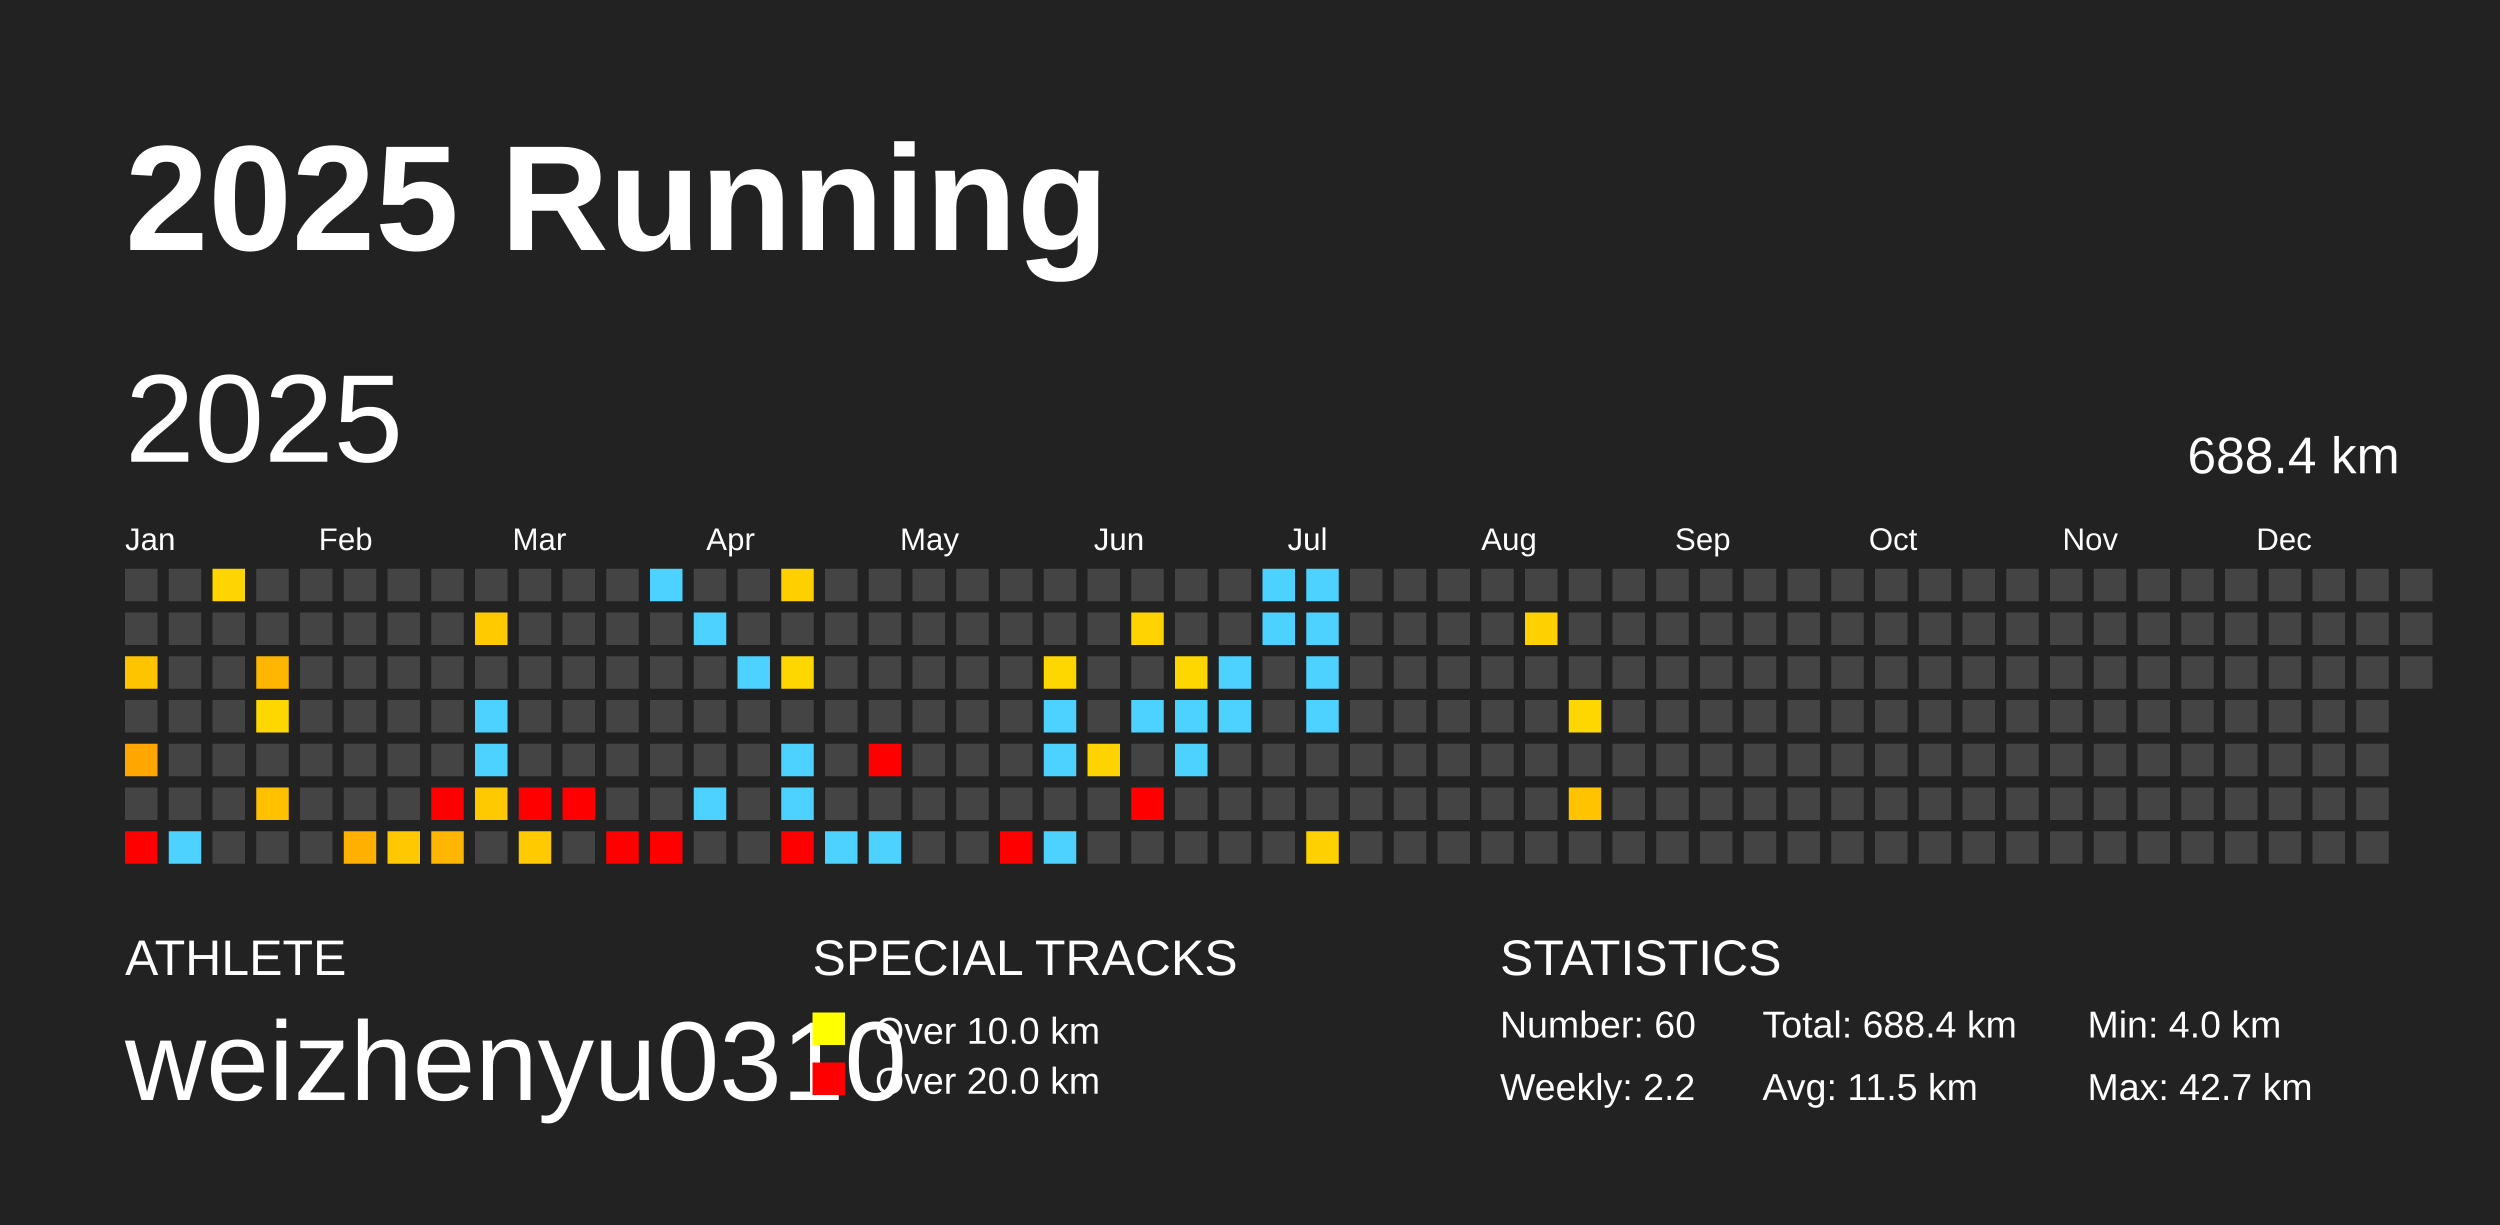
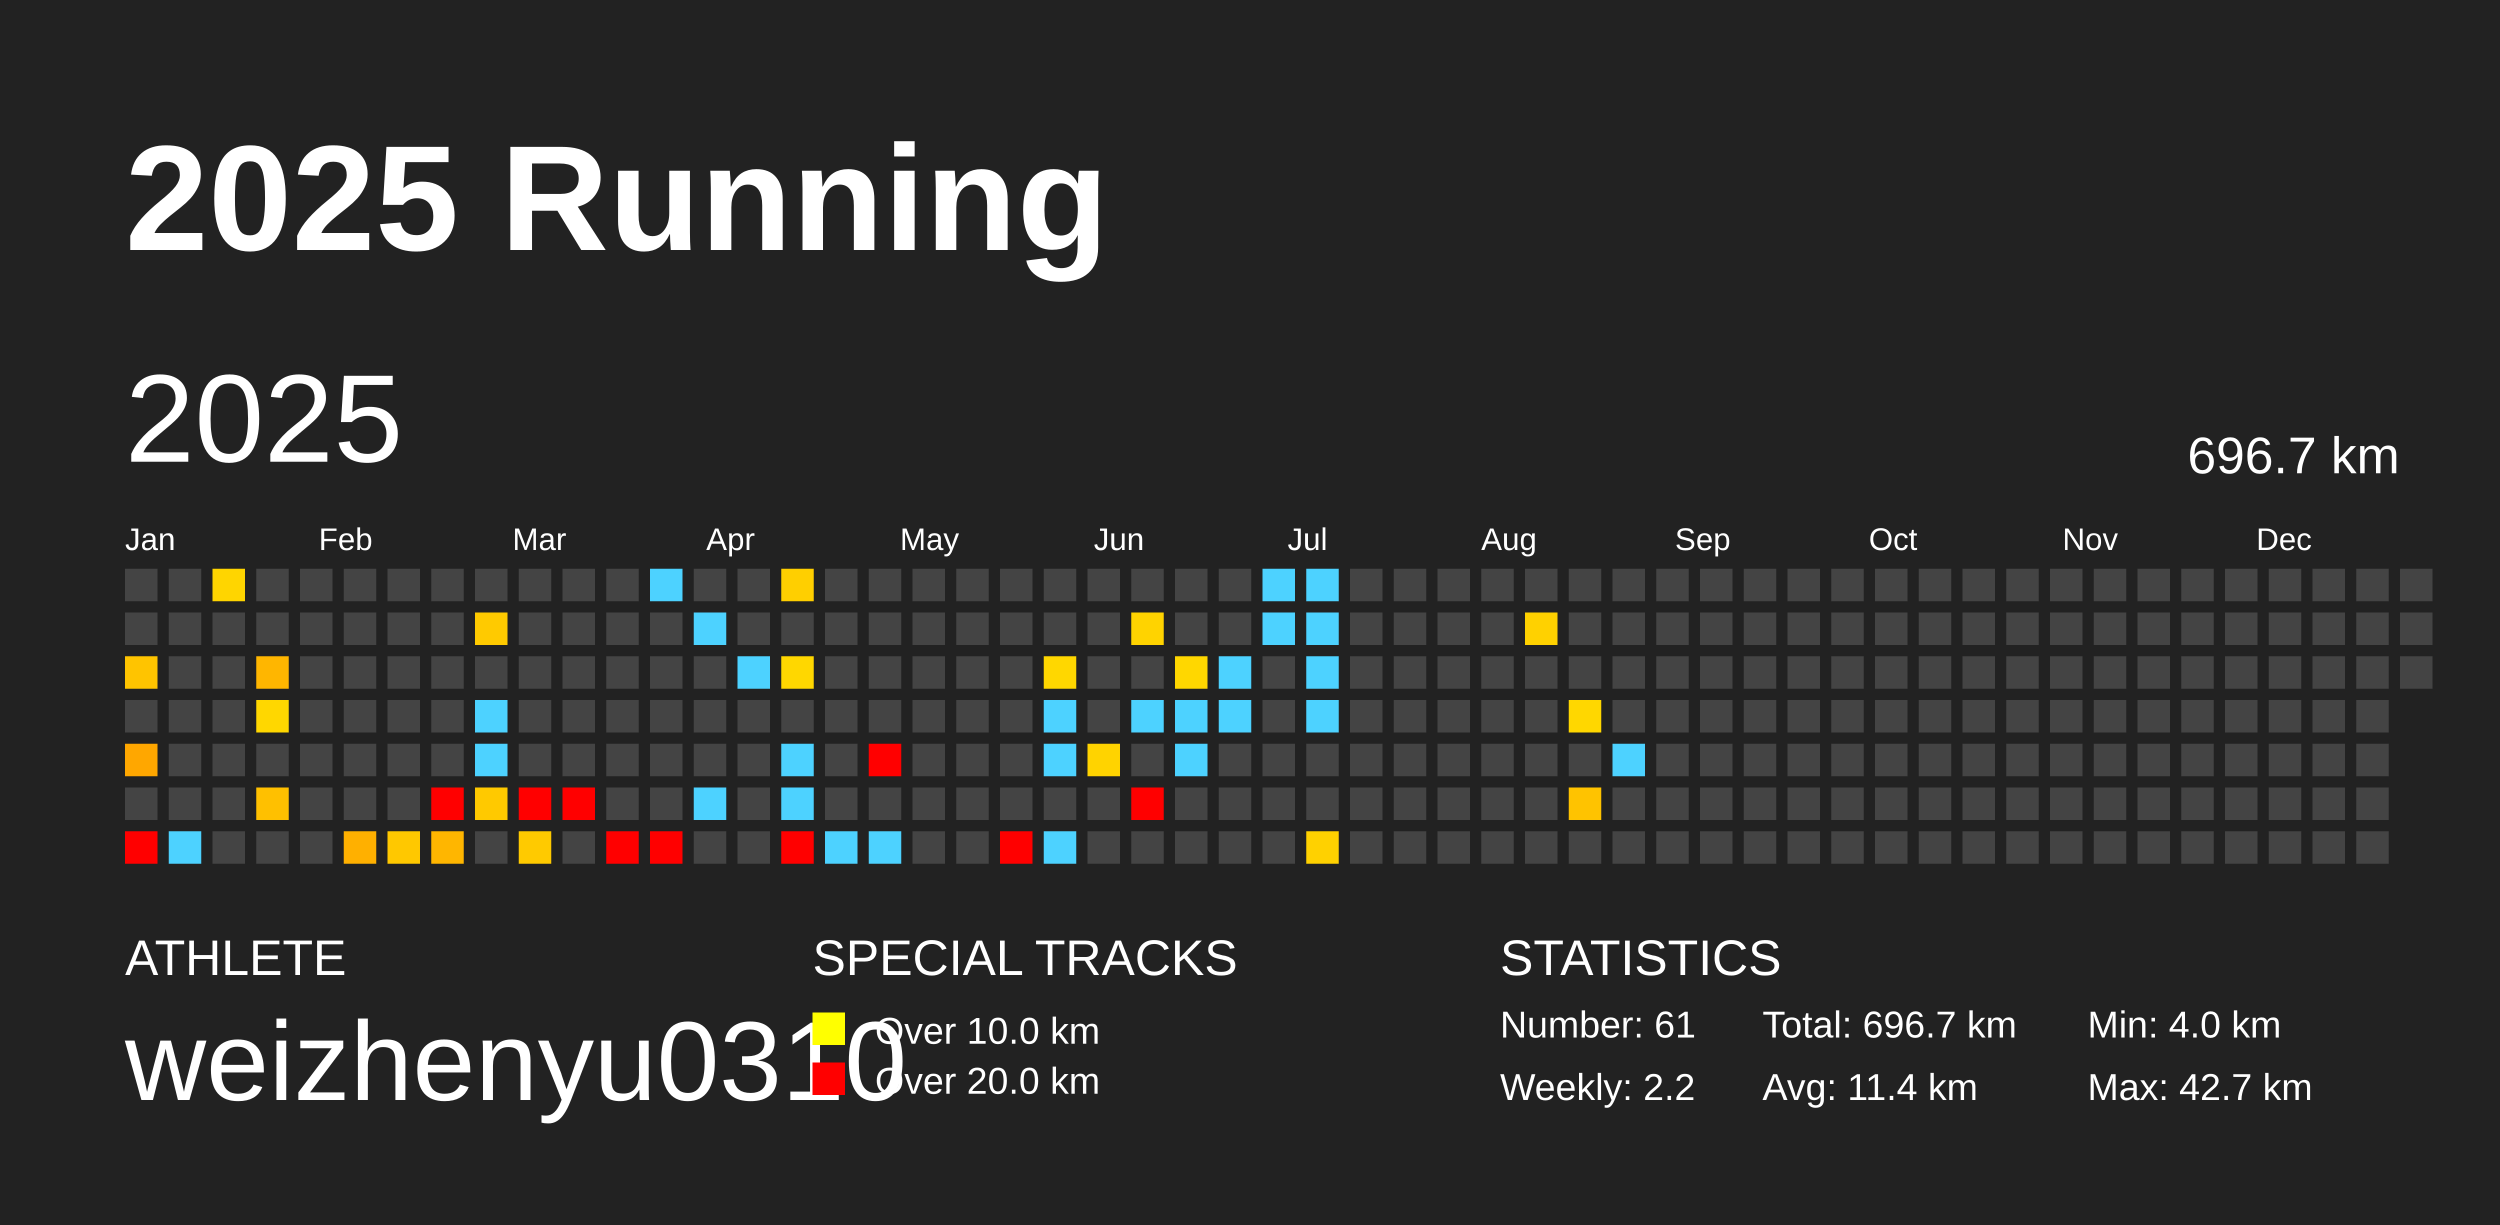
<svg xmlns="http://www.w3.org/2000/svg" baseProfile="full" height="98mm" version="1.1" viewBox="0,0,200,98" width="200mm">
  <defs />
  <rect fill="#222222" height="98" width="200" x="0" y="0" />
  <text fill="#FFFFFF" style="font-size:12px; font-family:Arial; font-weight:bold;" x="10" y="20">2025 Running</text>
  <text fill="#FFFFFF" style="font-size:4px; font-family:Arial" x="10" y="78">ATHLETE</text>
  <text fill="#FFFFFF" style="font-size:9px; font-family:Arial" x="10" y="88">weizhenyu0310</text>
  <text fill="#FFFFFF" style="font-size:4px; font-family:Arial" x="65" y="78">SPECIAL TRACKS</text>
  <rect fill="yellow" height="2.6" width="2.6" x="65" y="81" />
  <text fill="#FFFFFF" style="font-size:3px; font-family:Arial" x="70" y="83.5">Over 10.0 km</text>
  <rect fill="red" height="2.6" width="2.6" x="65" y="85" />
  <text fill="#FFFFFF" style="font-size:3px; font-family:Arial" x="70" y="87.5">Over 20.0 km</text>
  <text fill="#FFFFFF" style="font-size:4px; font-family:Arial" x="120" y="78">STATISTICS</text>
-   <text fill="#FFFFFF" style="font-size:3px; font-family:Arial" x="120" y="83">Number: 60</text>
+   <text fill="#FFFFFF" style="font-size:3px; font-family:Arial" x="120" y="83">Number: 61</text>
  <text fill="#FFFFFF" style="font-size:3px; font-family:Arial" x="120" y="88">Weekly: 2.2</text>
-   <text fill="#FFFFFF" style="font-size:3px; font-family:Arial" x="141" y="83">Total: 688.4 km</text>
-   <text fill="#FFFFFF" style="font-size:3px; font-family:Arial" x="141" y="88">Avg: 11.5 km</text>
+   <text fill="#FFFFFF" style="font-size:3px; font-family:Arial" x="141" y="83">Total: 696.7 km</text>
+   <text fill="#FFFFFF" style="font-size:3px; font-family:Arial" x="141" y="88">Avg: 11.4 km</text>
  <text fill="#FFFFFF" style="font-size:3px; font-family:Arial" x="167" y="83">Min: 4.0 km</text>
  <text fill="#FFFFFF" style="font-size:3px; font-family:Arial" x="167" y="88">Max: 42.7 km</text>
  <text dominant-baseline="hanging" fill="#FFFFFF" style="font-size:10.0px; font-family:Arial;" x="10" y="30">2025</text>
-   <text dominant-baseline="hanging" fill="#FFFFFF" style="font-size:4.125px; font-family:Arial;" x="175" y="35">688.4 km</text>
+   <text dominant-baseline="hanging" fill="#FFFFFF" style="font-size:4.125px; font-family:Arial;" x="175" y="35">696.7 km</text>
  <text fill="#FFFFFF" style="font-size:2.5px; font-family:Arial" x="10.0" y="44">Jan</text>
  <text fill="#FFFFFF" style="font-size:2.5px; font-family:Arial" x="25.5" y="44">Feb</text>
  <text fill="#FFFFFF" style="font-size:2.5px; font-family:Arial" x="41.0" y="44">Mar</text>
  <text fill="#FFFFFF" style="font-size:2.5px; font-family:Arial" x="56.5" y="44">Apr</text>
  <text fill="#FFFFFF" style="font-size:2.5px; font-family:Arial" x="72.0" y="44">May</text>
  <text fill="#FFFFFF" style="font-size:2.5px; font-family:Arial" x="87.5" y="44">Jun</text>
  <text fill="#FFFFFF" style="font-size:2.5px; font-family:Arial" x="103.0" y="44">Jul</text>
  <text fill="#FFFFFF" style="font-size:2.5px; font-family:Arial" x="118.5" y="44">Aug</text>
  <text fill="#FFFFFF" style="font-size:2.5px; font-family:Arial" x="134.0" y="44">Sep</text>
  <text fill="#FFFFFF" style="font-size:2.5px; font-family:Arial" x="149.5" y="44">Oct</text>
  <text fill="#FFFFFF" style="font-size:2.5px; font-family:Arial" x="165.0" y="44">Nov</text>
  <text fill="#FFFFFF" style="font-size:2.5px; font-family:Arial" x="180.5" y="44">Dec</text>
  <rect fill="#444444" height="2.6" width="2.6" x="10.0" y="45.5" />
  <rect fill="#444444" height="2.6" width="2.6" x="10.0" y="49.0" />
  <rect fill="#ffc400" height="2.6" width="2.6" x="10.0" y="52.5" />
  <rect fill="#444444" height="2.6" width="2.6" x="10.0" y="56.0" />
  <rect fill="#ffa700" height="2.6" width="2.6" x="10.0" y="59.5" />
  <rect fill="#444444" height="2.6" width="2.6" x="10.0" y="63.0" />
  <rect fill="red" height="2.6" width="2.6" x="10.0" y="66.5" />
  <rect fill="#444444" height="2.6" width="2.6" x="13.5" y="45.5" />
  <rect fill="#444444" height="2.6" width="2.6" x="13.5" y="49.0" />
  <rect fill="#444444" height="2.6" width="2.6" x="13.5" y="52.5" />
  <rect fill="#444444" height="2.6" width="2.6" x="13.5" y="56.0" />
  <rect fill="#444444" height="2.6" width="2.6" x="13.5" y="59.5" />
  <rect fill="#444444" height="2.6" width="2.6" x="13.5" y="63.0" />
  <rect fill="#4dd2ff" height="2.6" width="2.6" x="13.5" y="66.5" />
  <rect fill="#ffd500" height="2.6" width="2.6" x="17.0" y="45.5" />
  <rect fill="#444444" height="2.6" width="2.6" x="17.0" y="49.0" />
  <rect fill="#444444" height="2.6" width="2.6" x="17.0" y="52.5" />
  <rect fill="#444444" height="2.6" width="2.6" x="17.0" y="56.0" />
  <rect fill="#444444" height="2.6" width="2.6" x="17.0" y="59.5" />
  <rect fill="#444444" height="2.6" width="2.6" x="17.0" y="63.0" />
  <rect fill="#444444" height="2.6" width="2.6" x="17.0" y="66.5" />
  <rect fill="#444444" height="2.6" width="2.6" x="20.5" y="45.5" />
  <rect fill="#444444" height="2.6" width="2.6" x="20.5" y="49.0" />
  <rect fill="#ffb600" height="2.6" width="2.6" x="20.5" y="52.5" />
  <rect fill="#ffd700" height="2.6" width="2.6" x="20.5" y="56.0" />
  <rect fill="#444444" height="2.6" width="2.6" x="20.5" y="59.5" />
  <rect fill="#ffc000" height="2.6" width="2.6" x="20.5" y="63.0" />
  <rect fill="#444444" height="2.6" width="2.6" x="20.5" y="66.5" />
  <rect fill="#444444" height="2.6" width="2.6" x="24.0" y="45.5" />
  <rect fill="#444444" height="2.6" width="2.6" x="24.0" y="49.0" />
  <rect fill="#444444" height="2.6" width="2.6" x="24.0" y="52.5" />
  <rect fill="#444444" height="2.6" width="2.6" x="24.0" y="56.0" />
  <rect fill="#444444" height="2.6" width="2.6" x="24.0" y="59.5" />
  <rect fill="#444444" height="2.6" width="2.6" x="24.0" y="63.0" />
  <rect fill="#444444" height="2.6" width="2.6" x="24.0" y="66.5" />
  <rect fill="#444444" height="2.6" width="2.6" x="27.5" y="45.5" />
  <rect fill="#444444" height="2.6" width="2.6" x="27.5" y="49.0" />
  <rect fill="#444444" height="2.6" width="2.6" x="27.5" y="52.5" />
  <rect fill="#444444" height="2.6" width="2.6" x="27.5" y="56.0" />
  <rect fill="#444444" height="2.6" width="2.6" x="27.5" y="59.5" />
  <rect fill="#444444" height="2.6" width="2.6" x="27.5" y="63.0" />
  <rect fill="#ffb000" height="2.6" width="2.6" x="27.5" y="66.5" />
  <rect fill="#444444" height="2.6" width="2.6" x="31.0" y="45.5" />
  <rect fill="#444444" height="2.6" width="2.6" x="31.0" y="49.0" />
  <rect fill="#444444" height="2.6" width="2.6" x="31.0" y="52.5" />
  <rect fill="#444444" height="2.6" width="2.6" x="31.0" y="56.0" />
  <rect fill="#444444" height="2.6" width="2.6" x="31.0" y="59.5" />
  <rect fill="#444444" height="2.6" width="2.6" x="31.0" y="63.0" />
  <rect fill="#ffc800" height="2.6" width="2.6" x="31.0" y="66.5" />
  <rect fill="#444444" height="2.6" width="2.6" x="34.5" y="45.5" />
  <rect fill="#444444" height="2.6" width="2.6" x="34.5" y="49.0" />
  <rect fill="#444444" height="2.6" width="2.6" x="34.5" y="52.5" />
  <rect fill="#444444" height="2.6" width="2.6" x="34.5" y="56.0" />
  <rect fill="#444444" height="2.6" width="2.6" x="34.5" y="59.5" />
  <rect fill="red" height="2.6" width="2.6" x="34.5" y="63.0" />
  <rect fill="#ffb600" height="2.6" width="2.6" x="34.5" y="66.5" />
  <rect fill="#444444" height="2.6" width="2.6" x="38.0" y="45.5" />
  <rect fill="#ffca00" height="2.6" width="2.6" x="38.0" y="49.0" />
  <rect fill="#444444" height="2.6" width="2.6" x="38.0" y="52.5" />
  <rect fill="#4dd2ff" height="2.6" width="2.6" x="38.0" y="56.0" />
  <rect fill="#4dd2ff" height="2.6" width="2.6" x="38.0" y="59.5" />
  <rect fill="#ffc900" height="2.6" width="2.6" x="38.0" y="63.0" />
  <rect fill="#444444" height="2.6" width="2.6" x="38.0" y="66.5" />
  <rect fill="#444444" height="2.6" width="2.6" x="41.5" y="45.5" />
  <rect fill="#444444" height="2.6" width="2.6" x="41.5" y="49.0" />
  <rect fill="#444444" height="2.6" width="2.6" x="41.5" y="52.5" />
  <rect fill="#444444" height="2.6" width="2.6" x="41.5" y="56.0" />
  <rect fill="#444444" height="2.6" width="2.6" x="41.5" y="59.5" />
  <rect fill="red" height="2.6" width="2.6" x="41.5" y="63.0" />
  <rect fill="#ffca00" height="2.6" width="2.6" x="41.5" y="66.5" />
  <rect fill="#444444" height="2.6" width="2.6" x="45.0" y="45.5" />
  <rect fill="#444444" height="2.6" width="2.6" x="45.0" y="49.0" />
  <rect fill="#444444" height="2.6" width="2.6" x="45.0" y="52.5" />
  <rect fill="#444444" height="2.6" width="2.6" x="45.0" y="56.0" />
  <rect fill="#444444" height="2.6" width="2.6" x="45.0" y="59.5" />
  <rect fill="red" height="2.6" width="2.6" x="45.0" y="63.0" />
  <rect fill="#444444" height="2.6" width="2.6" x="45.0" y="66.5" />
  <rect fill="#444444" height="2.6" width="2.6" x="48.5" y="45.5" />
  <rect fill="#444444" height="2.6" width="2.6" x="48.5" y="49.0" />
  <rect fill="#444444" height="2.6" width="2.6" x="48.5" y="52.5" />
  <rect fill="#444444" height="2.6" width="2.6" x="48.5" y="56.0" />
  <rect fill="#444444" height="2.6" width="2.6" x="48.5" y="59.5" />
  <rect fill="#444444" height="2.6" width="2.6" x="48.5" y="63.0" />
  <rect fill="red" height="2.6" width="2.6" x="48.5" y="66.5" />
  <rect fill="#4dd2ff" height="2.6" width="2.6" x="52.0" y="45.5" />
  <rect fill="#444444" height="2.6" width="2.6" x="52.0" y="49.0" />
  <rect fill="#444444" height="2.6" width="2.6" x="52.0" y="52.5" />
  <rect fill="#444444" height="2.6" width="2.6" x="52.0" y="56.0" />
  <rect fill="#444444" height="2.6" width="2.6" x="52.0" y="59.5" />
  <rect fill="#444444" height="2.6" width="2.6" x="52.0" y="63.0" />
  <rect fill="red" height="2.6" width="2.6" x="52.0" y="66.5" />
  <rect fill="#444444" height="2.6" width="2.6" x="55.5" y="45.5" />
  <rect fill="#4dd2ff" height="2.6" width="2.6" x="55.5" y="49.0" />
  <rect fill="#444444" height="2.6" width="2.6" x="55.5" y="52.5" />
  <rect fill="#444444" height="2.6" width="2.6" x="55.5" y="56.0" />
  <rect fill="#444444" height="2.6" width="2.6" x="55.5" y="59.5" />
  <rect fill="#4dd2ff" height="2.6" width="2.6" x="55.5" y="63.0" />
  <rect fill="#444444" height="2.6" width="2.6" x="55.5" y="66.5" />
  <rect fill="#444444" height="2.6" width="2.6" x="59.0" y="45.5" />
  <rect fill="#444444" height="2.6" width="2.6" x="59.0" y="49.0" />
  <rect fill="#4dd2ff" height="2.6" width="2.6" x="59.0" y="52.5" />
  <rect fill="#444444" height="2.6" width="2.6" x="59.0" y="56.0" />
  <rect fill="#444444" height="2.6" width="2.6" x="59.0" y="59.5" />
  <rect fill="#444444" height="2.6" width="2.6" x="59.0" y="63.0" />
  <rect fill="#444444" height="2.6" width="2.6" x="59.0" y="66.5" />
  <rect fill="#ffcf00" height="2.6" width="2.6" x="62.5" y="45.5" />
  <rect fill="#444444" height="2.6" width="2.6" x="62.5" y="49.0" />
  <rect fill="#ffd700" height="2.6" width="2.6" x="62.5" y="52.5" />
  <rect fill="#444444" height="2.6" width="2.6" x="62.5" y="56.0" />
  <rect fill="#4dd2ff" height="2.6" width="2.6" x="62.5" y="59.5" />
  <rect fill="#4dd2ff" height="2.6" width="2.6" x="62.5" y="63.0" />
  <rect fill="red" height="2.6" width="2.6" x="62.5" y="66.5" />
  <rect fill="#444444" height="2.6" width="2.6" x="66.0" y="45.5" />
  <rect fill="#444444" height="2.6" width="2.6" x="66.0" y="49.0" />
  <rect fill="#444444" height="2.6" width="2.6" x="66.0" y="52.5" />
  <rect fill="#444444" height="2.6" width="2.6" x="66.0" y="56.0" />
  <rect fill="#444444" height="2.6" width="2.6" x="66.0" y="59.5" />
  <rect fill="#444444" height="2.6" width="2.6" x="66.0" y="63.0" />
  <rect fill="#4dd2ff" height="2.6" width="2.6" x="66.0" y="66.5" />
  <rect fill="#444444" height="2.6" width="2.6" x="69.5" y="45.5" />
  <rect fill="#444444" height="2.6" width="2.6" x="69.5" y="49.0" />
  <rect fill="#444444" height="2.6" width="2.6" x="69.5" y="52.5" />
  <rect fill="#444444" height="2.6" width="2.6" x="69.5" y="56.0" />
  <rect fill="red" height="2.6" width="2.6" x="69.5" y="59.5" />
  <rect fill="#444444" height="2.6" width="2.6" x="69.5" y="63.0" />
  <rect fill="#4dd2ff" height="2.6" width="2.6" x="69.5" y="66.5" />
  <rect fill="#444444" height="2.6" width="2.6" x="73.0" y="45.5" />
  <rect fill="#444444" height="2.6" width="2.6" x="73.0" y="49.0" />
  <rect fill="#444444" height="2.6" width="2.6" x="73.0" y="52.5" />
  <rect fill="#444444" height="2.6" width="2.6" x="73.0" y="56.0" />
  <rect fill="#444444" height="2.6" width="2.6" x="73.0" y="59.5" />
  <rect fill="#444444" height="2.6" width="2.6" x="73.0" y="63.0" />
  <rect fill="#444444" height="2.6" width="2.6" x="73.0" y="66.5" />
  <rect fill="#444444" height="2.6" width="2.6" x="76.5" y="45.5" />
  <rect fill="#444444" height="2.6" width="2.6" x="76.5" y="49.0" />
  <rect fill="#444444" height="2.6" width="2.6" x="76.5" y="52.5" />
  <rect fill="#444444" height="2.6" width="2.6" x="76.5" y="56.0" />
  <rect fill="#444444" height="2.6" width="2.6" x="76.5" y="59.5" />
  <rect fill="#444444" height="2.6" width="2.6" x="76.5" y="63.0" />
  <rect fill="#444444" height="2.6" width="2.6" x="76.5" y="66.5" />
  <rect fill="#444444" height="2.6" width="2.6" x="80.0" y="45.5" />
  <rect fill="#444444" height="2.6" width="2.6" x="80.0" y="49.0" />
  <rect fill="#444444" height="2.6" width="2.6" x="80.0" y="52.5" />
  <rect fill="#444444" height="2.6" width="2.6" x="80.0" y="56.0" />
  <rect fill="#444444" height="2.6" width="2.6" x="80.0" y="59.5" />
  <rect fill="#444444" height="2.6" width="2.6" x="80.0" y="63.0" />
  <rect fill="red" height="2.6" width="2.6" x="80.0" y="66.5" />
  <rect fill="#444444" height="2.6" width="2.6" x="83.5" y="45.5" />
  <rect fill="#444444" height="2.6" width="2.6" x="83.5" y="49.0" />
  <rect fill="#ffd700" height="2.6" width="2.6" x="83.5" y="52.5" />
  <rect fill="#4dd2ff" height="2.6" width="2.6" x="83.5" y="56.0" />
  <rect fill="#4dd2ff" height="2.6" width="2.6" x="83.5" y="59.5" />
  <rect fill="#444444" height="2.6" width="2.6" x="83.5" y="63.0" />
  <rect fill="#4dd2ff" height="2.6" width="2.6" x="83.5" y="66.5" />
  <rect fill="#444444" height="2.6" width="2.6" x="87.0" y="45.5" />
  <rect fill="#444444" height="2.6" width="2.6" x="87.0" y="49.0" />
  <rect fill="#444444" height="2.6" width="2.6" x="87.0" y="52.5" />
  <rect fill="#444444" height="2.6" width="2.6" x="87.0" y="56.0" />
  <rect fill="#ffd300" height="2.6" width="2.6" x="87.0" y="59.5" />
  <rect fill="#444444" height="2.6" width="2.6" x="87.0" y="63.0" />
  <rect fill="#444444" height="2.6" width="2.6" x="87.0" y="66.5" />
  <rect fill="#444444" height="2.6" width="2.6" x="90.5" y="45.5" />
  <rect fill="#ffd300" height="2.6" width="2.6" x="90.5" y="49.0" />
  <rect fill="#444444" height="2.6" width="2.6" x="90.5" y="52.5" />
  <rect fill="#4dd2ff" height="2.6" width="2.6" x="90.5" y="56.0" />
  <rect fill="#444444" height="2.6" width="2.6" x="90.5" y="59.5" />
  <rect fill="red" height="2.6" width="2.6" x="90.5" y="63.0" />
  <rect fill="#444444" height="2.6" width="2.6" x="90.5" y="66.5" />
  <rect fill="#444444" height="2.6" width="2.6" x="94.0" y="45.5" />
  <rect fill="#444444" height="2.6" width="2.6" x="94.0" y="49.0" />
  <rect fill="#ffd700" height="2.6" width="2.6" x="94.0" y="52.5" />
  <rect fill="#4dd2ff" height="2.6" width="2.6" x="94.0" y="56.0" />
  <rect fill="#4dd2ff" height="2.6" width="2.6" x="94.0" y="59.5" />
  <rect fill="#444444" height="2.6" width="2.6" x="94.0" y="63.0" />
  <rect fill="#444444" height="2.6" width="2.6" x="94.0" y="66.5" />
  <rect fill="#444444" height="2.6" width="2.6" x="97.5" y="45.5" />
  <rect fill="#444444" height="2.6" width="2.6" x="97.5" y="49.0" />
  <rect fill="#4dd2ff" height="2.6" width="2.6" x="97.5" y="52.5" />
  <rect fill="#4dd2ff" height="2.6" width="2.6" x="97.5" y="56.0" />
  <rect fill="#444444" height="2.6" width="2.6" x="97.5" y="59.5" />
  <rect fill="#444444" height="2.6" width="2.6" x="97.5" y="63.0" />
  <rect fill="#444444" height="2.6" width="2.6" x="97.5" y="66.5" />
  <rect fill="#4dd2ff" height="2.6" width="2.6" x="101.0" y="45.5" />
  <rect fill="#4dd2ff" height="2.6" width="2.6" x="101.0" y="49.0" />
  <rect fill="#444444" height="2.6" width="2.6" x="101.0" y="52.5" />
  <rect fill="#444444" height="2.6" width="2.6" x="101.0" y="56.0" />
  <rect fill="#444444" height="2.6" width="2.6" x="101.0" y="59.5" />
  <rect fill="#444444" height="2.6" width="2.6" x="101.0" y="63.0" />
  <rect fill="#444444" height="2.6" width="2.6" x="101.0" y="66.5" />
  <rect fill="#4dd2ff" height="2.6" width="2.6" x="104.5" y="45.5" />
  <rect fill="#4dd2ff" height="2.6" width="2.6" x="104.5" y="49.0" />
  <rect fill="#4dd2ff" height="2.6" width="2.6" x="104.5" y="52.5" />
  <rect fill="#4dd2ff" height="2.6" width="2.6" x="104.5" y="56.0" />
  <rect fill="#444444" height="2.6" width="2.6" x="104.5" y="59.5" />
  <rect fill="#444444" height="2.6" width="2.6" x="104.5" y="63.0" />
  <rect fill="#ffd100" height="2.6" width="2.6" x="104.5" y="66.5" />
  <rect fill="#444444" height="2.6" width="2.6" x="108.0" y="45.5" />
  <rect fill="#444444" height="2.6" width="2.6" x="108.0" y="49.0" />
  <rect fill="#444444" height="2.6" width="2.6" x="108.0" y="52.5" />
  <rect fill="#444444" height="2.6" width="2.6" x="108.0" y="56.0" />
  <rect fill="#444444" height="2.6" width="2.6" x="108.0" y="59.5" />
  <rect fill="#444444" height="2.6" width="2.6" x="108.0" y="63.0" />
  <rect fill="#444444" height="2.6" width="2.6" x="108.0" y="66.5" />
  <rect fill="#444444" height="2.6" width="2.6" x="111.5" y="45.5" />
  <rect fill="#444444" height="2.6" width="2.6" x="111.5" y="49.0" />
  <rect fill="#444444" height="2.6" width="2.6" x="111.5" y="52.5" />
  <rect fill="#444444" height="2.6" width="2.6" x="111.5" y="56.0" />
  <rect fill="#444444" height="2.6" width="2.6" x="111.5" y="59.5" />
  <rect fill="#444444" height="2.6" width="2.6" x="111.5" y="63.0" />
  <rect fill="#444444" height="2.6" width="2.6" x="111.5" y="66.5" />
  <rect fill="#444444" height="2.6" width="2.6" x="115.0" y="45.5" />
  <rect fill="#444444" height="2.6" width="2.6" x="115.0" y="49.0" />
  <rect fill="#444444" height="2.6" width="2.6" x="115.0" y="52.5" />
  <rect fill="#444444" height="2.6" width="2.6" x="115.0" y="56.0" />
  <rect fill="#444444" height="2.6" width="2.6" x="115.0" y="59.5" />
  <rect fill="#444444" height="2.6" width="2.6" x="115.0" y="63.0" />
  <rect fill="#444444" height="2.6" width="2.6" x="115.0" y="66.5" />
  <rect fill="#444444" height="2.6" width="2.6" x="118.5" y="45.5" />
  <rect fill="#444444" height="2.6" width="2.6" x="118.5" y="49.0" />
  <rect fill="#444444" height="2.6" width="2.6" x="118.5" y="52.5" />
  <rect fill="#444444" height="2.6" width="2.6" x="118.5" y="56.0" />
  <rect fill="#444444" height="2.6" width="2.6" x="118.5" y="59.5" />
  <rect fill="#444444" height="2.6" width="2.6" x="118.5" y="63.0" />
  <rect fill="#444444" height="2.6" width="2.6" x="118.5" y="66.5" />
  <rect fill="#444444" height="2.6" width="2.6" x="122.0" y="45.5" />
  <rect fill="#ffd100" height="2.6" width="2.6" x="122.0" y="49.0" />
  <rect fill="#444444" height="2.6" width="2.6" x="122.0" y="52.5" />
  <rect fill="#444444" height="2.6" width="2.6" x="122.0" y="56.0" />
  <rect fill="#444444" height="2.6" width="2.6" x="122.0" y="59.5" />
  <rect fill="#444444" height="2.6" width="2.6" x="122.0" y="63.0" />
  <rect fill="#444444" height="2.6" width="2.6" x="122.0" y="66.5" />
  <rect fill="#444444" height="2.6" width="2.6" x="125.5" y="45.5" />
  <rect fill="#444444" height="2.6" width="2.6" x="125.5" y="49.0" />
  <rect fill="#444444" height="2.6" width="2.6" x="125.5" y="52.5" />
  <rect fill="#ffd700" height="2.6" width="2.6" x="125.5" y="56.0" />
  <rect fill="#444444" height="2.6" width="2.6" x="125.5" y="59.5" />
  <rect fill="#ffc300" height="2.6" width="2.6" x="125.5" y="63.0" />
  <rect fill="#444444" height="2.6" width="2.6" x="125.5" y="66.5" />
  <rect fill="#444444" height="2.6" width="2.6" x="129.0" y="45.5" />
  <rect fill="#444444" height="2.6" width="2.6" x="129.0" y="49.0" />
  <rect fill="#444444" height="2.6" width="2.6" x="129.0" y="52.5" />
  <rect fill="#444444" height="2.6" width="2.6" x="129.0" y="56.0" />
-   <rect fill="#444444" height="2.6" width="2.6" x="129.0" y="59.5" />
+   <rect fill="#4dd2ff" height="2.6" width="2.6" x="129.0" y="59.5" />
  <rect fill="#444444" height="2.6" width="2.6" x="129.0" y="63.0" />
  <rect fill="#444444" height="2.6" width="2.6" x="129.0" y="66.5" />
  <rect fill="#444444" height="2.6" width="2.6" x="132.5" y="45.5" />
  <rect fill="#444444" height="2.6" width="2.6" x="132.5" y="49.0" />
  <rect fill="#444444" height="2.6" width="2.6" x="132.5" y="52.5" />
  <rect fill="#444444" height="2.6" width="2.6" x="132.5" y="56.0" />
  <rect fill="#444444" height="2.6" width="2.6" x="132.5" y="59.5" />
  <rect fill="#444444" height="2.6" width="2.6" x="132.5" y="63.0" />
  <rect fill="#444444" height="2.6" width="2.6" x="132.5" y="66.5" />
  <rect fill="#444444" height="2.6" width="2.6" x="136.0" y="45.5" />
  <rect fill="#444444" height="2.6" width="2.6" x="136.0" y="49.0" />
  <rect fill="#444444" height="2.6" width="2.6" x="136.0" y="52.5" />
  <rect fill="#444444" height="2.6" width="2.6" x="136.0" y="56.0" />
  <rect fill="#444444" height="2.6" width="2.6" x="136.0" y="59.5" />
  <rect fill="#444444" height="2.6" width="2.6" x="136.0" y="63.0" />
  <rect fill="#444444" height="2.6" width="2.6" x="136.0" y="66.5" />
  <rect fill="#444444" height="2.6" width="2.6" x="139.5" y="45.5" />
  <rect fill="#444444" height="2.6" width="2.6" x="139.5" y="49.0" />
  <rect fill="#444444" height="2.6" width="2.6" x="139.5" y="52.5" />
  <rect fill="#444444" height="2.6" width="2.6" x="139.5" y="56.0" />
  <rect fill="#444444" height="2.6" width="2.6" x="139.5" y="59.5" />
  <rect fill="#444444" height="2.6" width="2.6" x="139.5" y="63.0" />
  <rect fill="#444444" height="2.6" width="2.6" x="139.5" y="66.5" />
  <rect fill="#444444" height="2.6" width="2.6" x="143.0" y="45.5" />
  <rect fill="#444444" height="2.6" width="2.6" x="143.0" y="49.0" />
  <rect fill="#444444" height="2.6" width="2.6" x="143.0" y="52.5" />
  <rect fill="#444444" height="2.6" width="2.6" x="143.0" y="56.0" />
  <rect fill="#444444" height="2.6" width="2.6" x="143.0" y="59.5" />
  <rect fill="#444444" height="2.6" width="2.6" x="143.0" y="63.0" />
  <rect fill="#444444" height="2.6" width="2.6" x="143.0" y="66.5" />
  <rect fill="#444444" height="2.6" width="2.6" x="146.5" y="45.5" />
  <rect fill="#444444" height="2.6" width="2.6" x="146.5" y="49.0" />
  <rect fill="#444444" height="2.6" width="2.6" x="146.5" y="52.5" />
  <rect fill="#444444" height="2.6" width="2.6" x="146.5" y="56.0" />
  <rect fill="#444444" height="2.6" width="2.6" x="146.5" y="59.5" />
  <rect fill="#444444" height="2.6" width="2.6" x="146.5" y="63.0" />
  <rect fill="#444444" height="2.6" width="2.6" x="146.5" y="66.5" />
  <rect fill="#444444" height="2.6" width="2.6" x="150.0" y="45.5" />
  <rect fill="#444444" height="2.6" width="2.6" x="150.0" y="49.0" />
  <rect fill="#444444" height="2.6" width="2.6" x="150.0" y="52.5" />
  <rect fill="#444444" height="2.6" width="2.6" x="150.0" y="56.0" />
  <rect fill="#444444" height="2.6" width="2.6" x="150.0" y="59.5" />
  <rect fill="#444444" height="2.6" width="2.6" x="150.0" y="63.0" />
  <rect fill="#444444" height="2.6" width="2.6" x="150.0" y="66.5" />
  <rect fill="#444444" height="2.6" width="2.6" x="153.5" y="45.5" />
  <rect fill="#444444" height="2.6" width="2.6" x="153.5" y="49.0" />
  <rect fill="#444444" height="2.6" width="2.6" x="153.5" y="52.5" />
  <rect fill="#444444" height="2.6" width="2.6" x="153.5" y="56.0" />
  <rect fill="#444444" height="2.6" width="2.6" x="153.5" y="59.5" />
  <rect fill="#444444" height="2.6" width="2.6" x="153.5" y="63.0" />
  <rect fill="#444444" height="2.6" width="2.6" x="153.5" y="66.5" />
  <rect fill="#444444" height="2.6" width="2.6" x="157.0" y="45.5" />
  <rect fill="#444444" height="2.6" width="2.6" x="157.0" y="49.0" />
  <rect fill="#444444" height="2.6" width="2.6" x="157.0" y="52.5" />
  <rect fill="#444444" height="2.6" width="2.6" x="157.0" y="56.0" />
  <rect fill="#444444" height="2.6" width="2.6" x="157.0" y="59.5" />
  <rect fill="#444444" height="2.6" width="2.6" x="157.0" y="63.0" />
  <rect fill="#444444" height="2.6" width="2.6" x="157.0" y="66.5" />
  <rect fill="#444444" height="2.6" width="2.6" x="160.5" y="45.5" />
  <rect fill="#444444" height="2.6" width="2.6" x="160.5" y="49.0" />
  <rect fill="#444444" height="2.6" width="2.6" x="160.5" y="52.5" />
  <rect fill="#444444" height="2.6" width="2.6" x="160.5" y="56.0" />
  <rect fill="#444444" height="2.6" width="2.6" x="160.5" y="59.5" />
  <rect fill="#444444" height="2.6" width="2.6" x="160.5" y="63.0" />
  <rect fill="#444444" height="2.6" width="2.6" x="160.5" y="66.5" />
  <rect fill="#444444" height="2.6" width="2.6" x="164.0" y="45.5" />
  <rect fill="#444444" height="2.6" width="2.6" x="164.0" y="49.0" />
  <rect fill="#444444" height="2.6" width="2.6" x="164.0" y="52.5" />
  <rect fill="#444444" height="2.6" width="2.6" x="164.0" y="56.0" />
  <rect fill="#444444" height="2.6" width="2.6" x="164.0" y="59.5" />
  <rect fill="#444444" height="2.6" width="2.6" x="164.0" y="63.0" />
  <rect fill="#444444" height="2.6" width="2.6" x="164.0" y="66.5" />
  <rect fill="#444444" height="2.6" width="2.6" x="167.5" y="45.5" />
  <rect fill="#444444" height="2.6" width="2.6" x="167.5" y="49.0" />
  <rect fill="#444444" height="2.6" width="2.6" x="167.5" y="52.5" />
  <rect fill="#444444" height="2.6" width="2.6" x="167.5" y="56.0" />
  <rect fill="#444444" height="2.6" width="2.6" x="167.5" y="59.5" />
  <rect fill="#444444" height="2.6" width="2.6" x="167.5" y="63.0" />
  <rect fill="#444444" height="2.6" width="2.6" x="167.5" y="66.5" />
  <rect fill="#444444" height="2.6" width="2.6" x="171.0" y="45.5" />
  <rect fill="#444444" height="2.6" width="2.6" x="171.0" y="49.0" />
  <rect fill="#444444" height="2.6" width="2.6" x="171.0" y="52.5" />
  <rect fill="#444444" height="2.6" width="2.6" x="171.0" y="56.0" />
  <rect fill="#444444" height="2.6" width="2.6" x="171.0" y="59.5" />
  <rect fill="#444444" height="2.6" width="2.6" x="171.0" y="63.0" />
  <rect fill="#444444" height="2.6" width="2.6" x="171.0" y="66.5" />
  <rect fill="#444444" height="2.6" width="2.6" x="174.5" y="45.5" />
  <rect fill="#444444" height="2.6" width="2.6" x="174.5" y="49.0" />
  <rect fill="#444444" height="2.6" width="2.6" x="174.5" y="52.5" />
  <rect fill="#444444" height="2.6" width="2.6" x="174.5" y="56.0" />
  <rect fill="#444444" height="2.6" width="2.6" x="174.5" y="59.5" />
  <rect fill="#444444" height="2.6" width="2.6" x="174.5" y="63.0" />
  <rect fill="#444444" height="2.6" width="2.6" x="174.5" y="66.5" />
  <rect fill="#444444" height="2.6" width="2.6" x="178.0" y="45.5" />
  <rect fill="#444444" height="2.6" width="2.6" x="178.0" y="49.0" />
  <rect fill="#444444" height="2.6" width="2.6" x="178.0" y="52.5" />
  <rect fill="#444444" height="2.6" width="2.6" x="178.0" y="56.0" />
  <rect fill="#444444" height="2.6" width="2.6" x="178.0" y="59.5" />
  <rect fill="#444444" height="2.6" width="2.6" x="178.0" y="63.0" />
  <rect fill="#444444" height="2.6" width="2.6" x="178.0" y="66.5" />
  <rect fill="#444444" height="2.6" width="2.6" x="181.5" y="45.5" />
  <rect fill="#444444" height="2.6" width="2.6" x="181.5" y="49.0" />
  <rect fill="#444444" height="2.6" width="2.6" x="181.5" y="52.5" />
  <rect fill="#444444" height="2.6" width="2.6" x="181.5" y="56.0" />
  <rect fill="#444444" height="2.6" width="2.6" x="181.5" y="59.5" />
  <rect fill="#444444" height="2.6" width="2.6" x="181.5" y="63.0" />
  <rect fill="#444444" height="2.6" width="2.6" x="181.5" y="66.5" />
  <rect fill="#444444" height="2.6" width="2.6" x="185.0" y="45.5" />
  <rect fill="#444444" height="2.6" width="2.6" x="185.0" y="49.0" />
  <rect fill="#444444" height="2.6" width="2.6" x="185.0" y="52.5" />
  <rect fill="#444444" height="2.6" width="2.6" x="185.0" y="56.0" />
  <rect fill="#444444" height="2.6" width="2.6" x="185.0" y="59.5" />
  <rect fill="#444444" height="2.6" width="2.6" x="185.0" y="63.0" />
  <rect fill="#444444" height="2.6" width="2.6" x="185.0" y="66.5" />
  <rect fill="#444444" height="2.6" width="2.6" x="188.5" y="45.5" />
  <rect fill="#444444" height="2.6" width="2.6" x="188.5" y="49.0" />
  <rect fill="#444444" height="2.6" width="2.6" x="188.5" y="52.5" />
  <rect fill="#444444" height="2.6" width="2.6" x="188.5" y="56.0" />
  <rect fill="#444444" height="2.6" width="2.6" x="188.5" y="59.5" />
  <rect fill="#444444" height="2.6" width="2.6" x="188.5" y="63.0" />
  <rect fill="#444444" height="2.6" width="2.6" x="188.5" y="66.5" />
  <rect fill="#444444" height="2.6" width="2.6" x="192.0" y="45.5" />
  <rect fill="#444444" height="2.6" width="2.6" x="192.0" y="49.0" />
  <rect fill="#444444" height="2.6" width="2.6" x="192.0" y="52.5" />
</svg>
